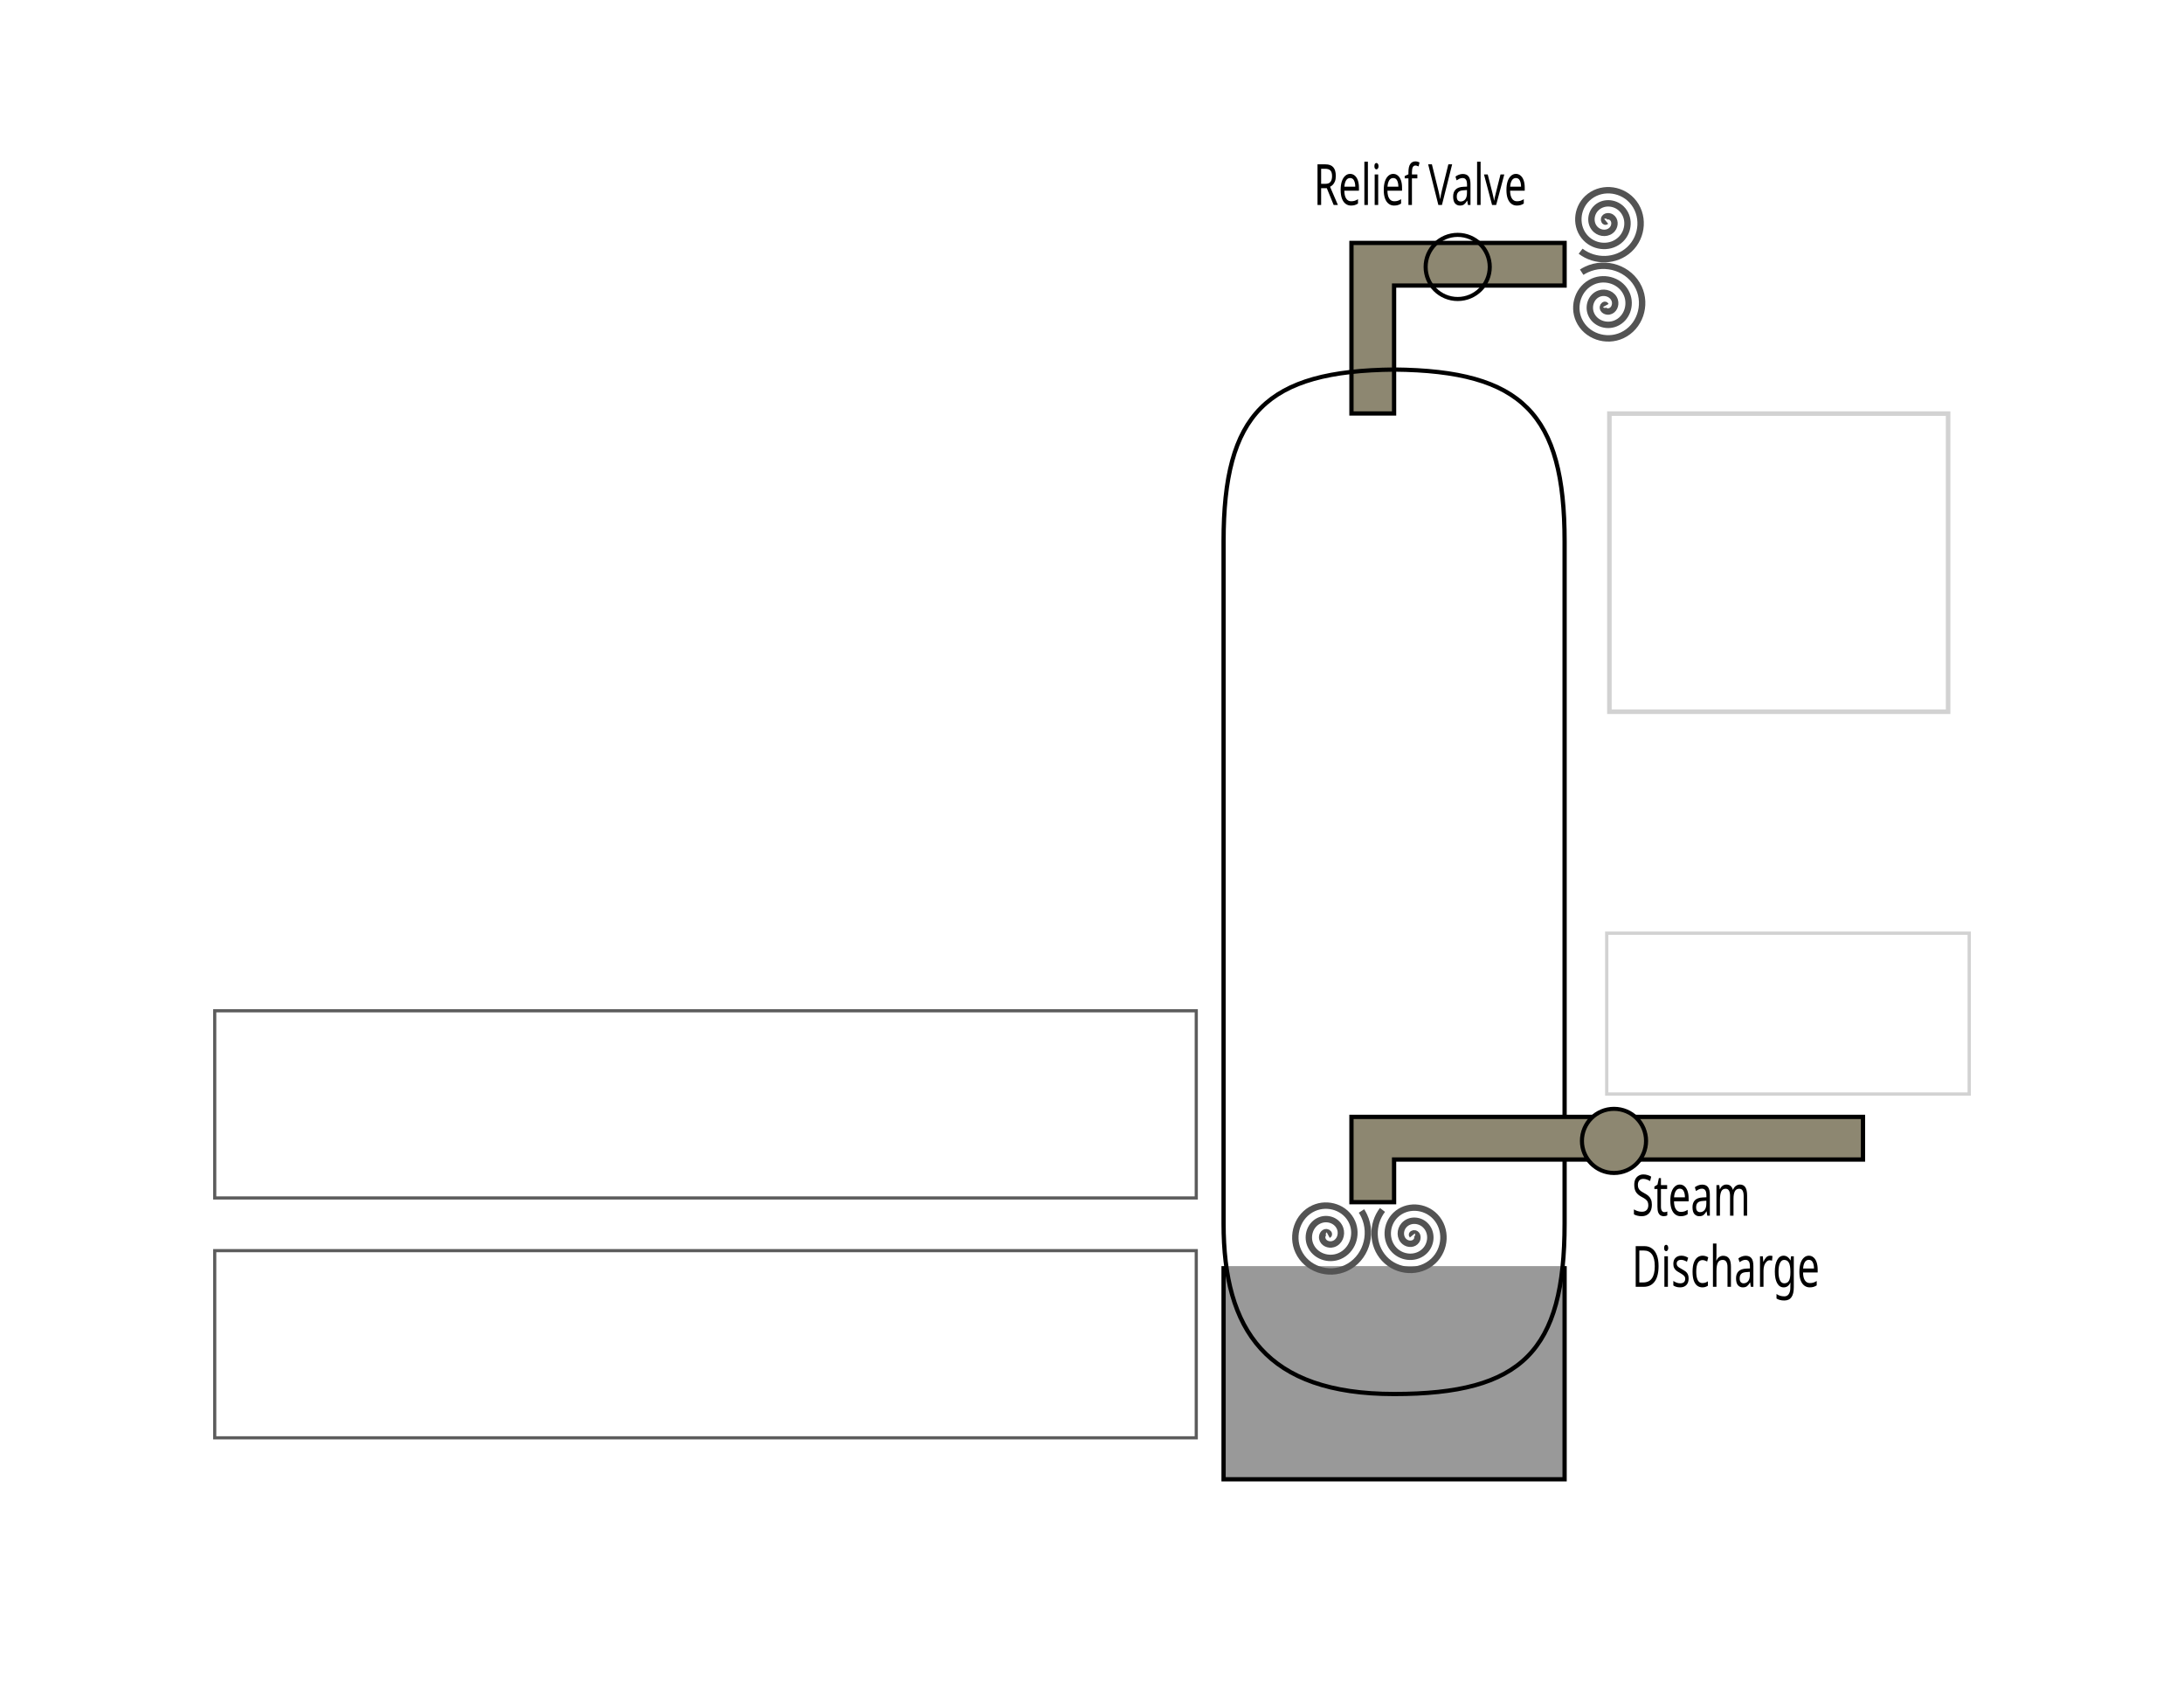
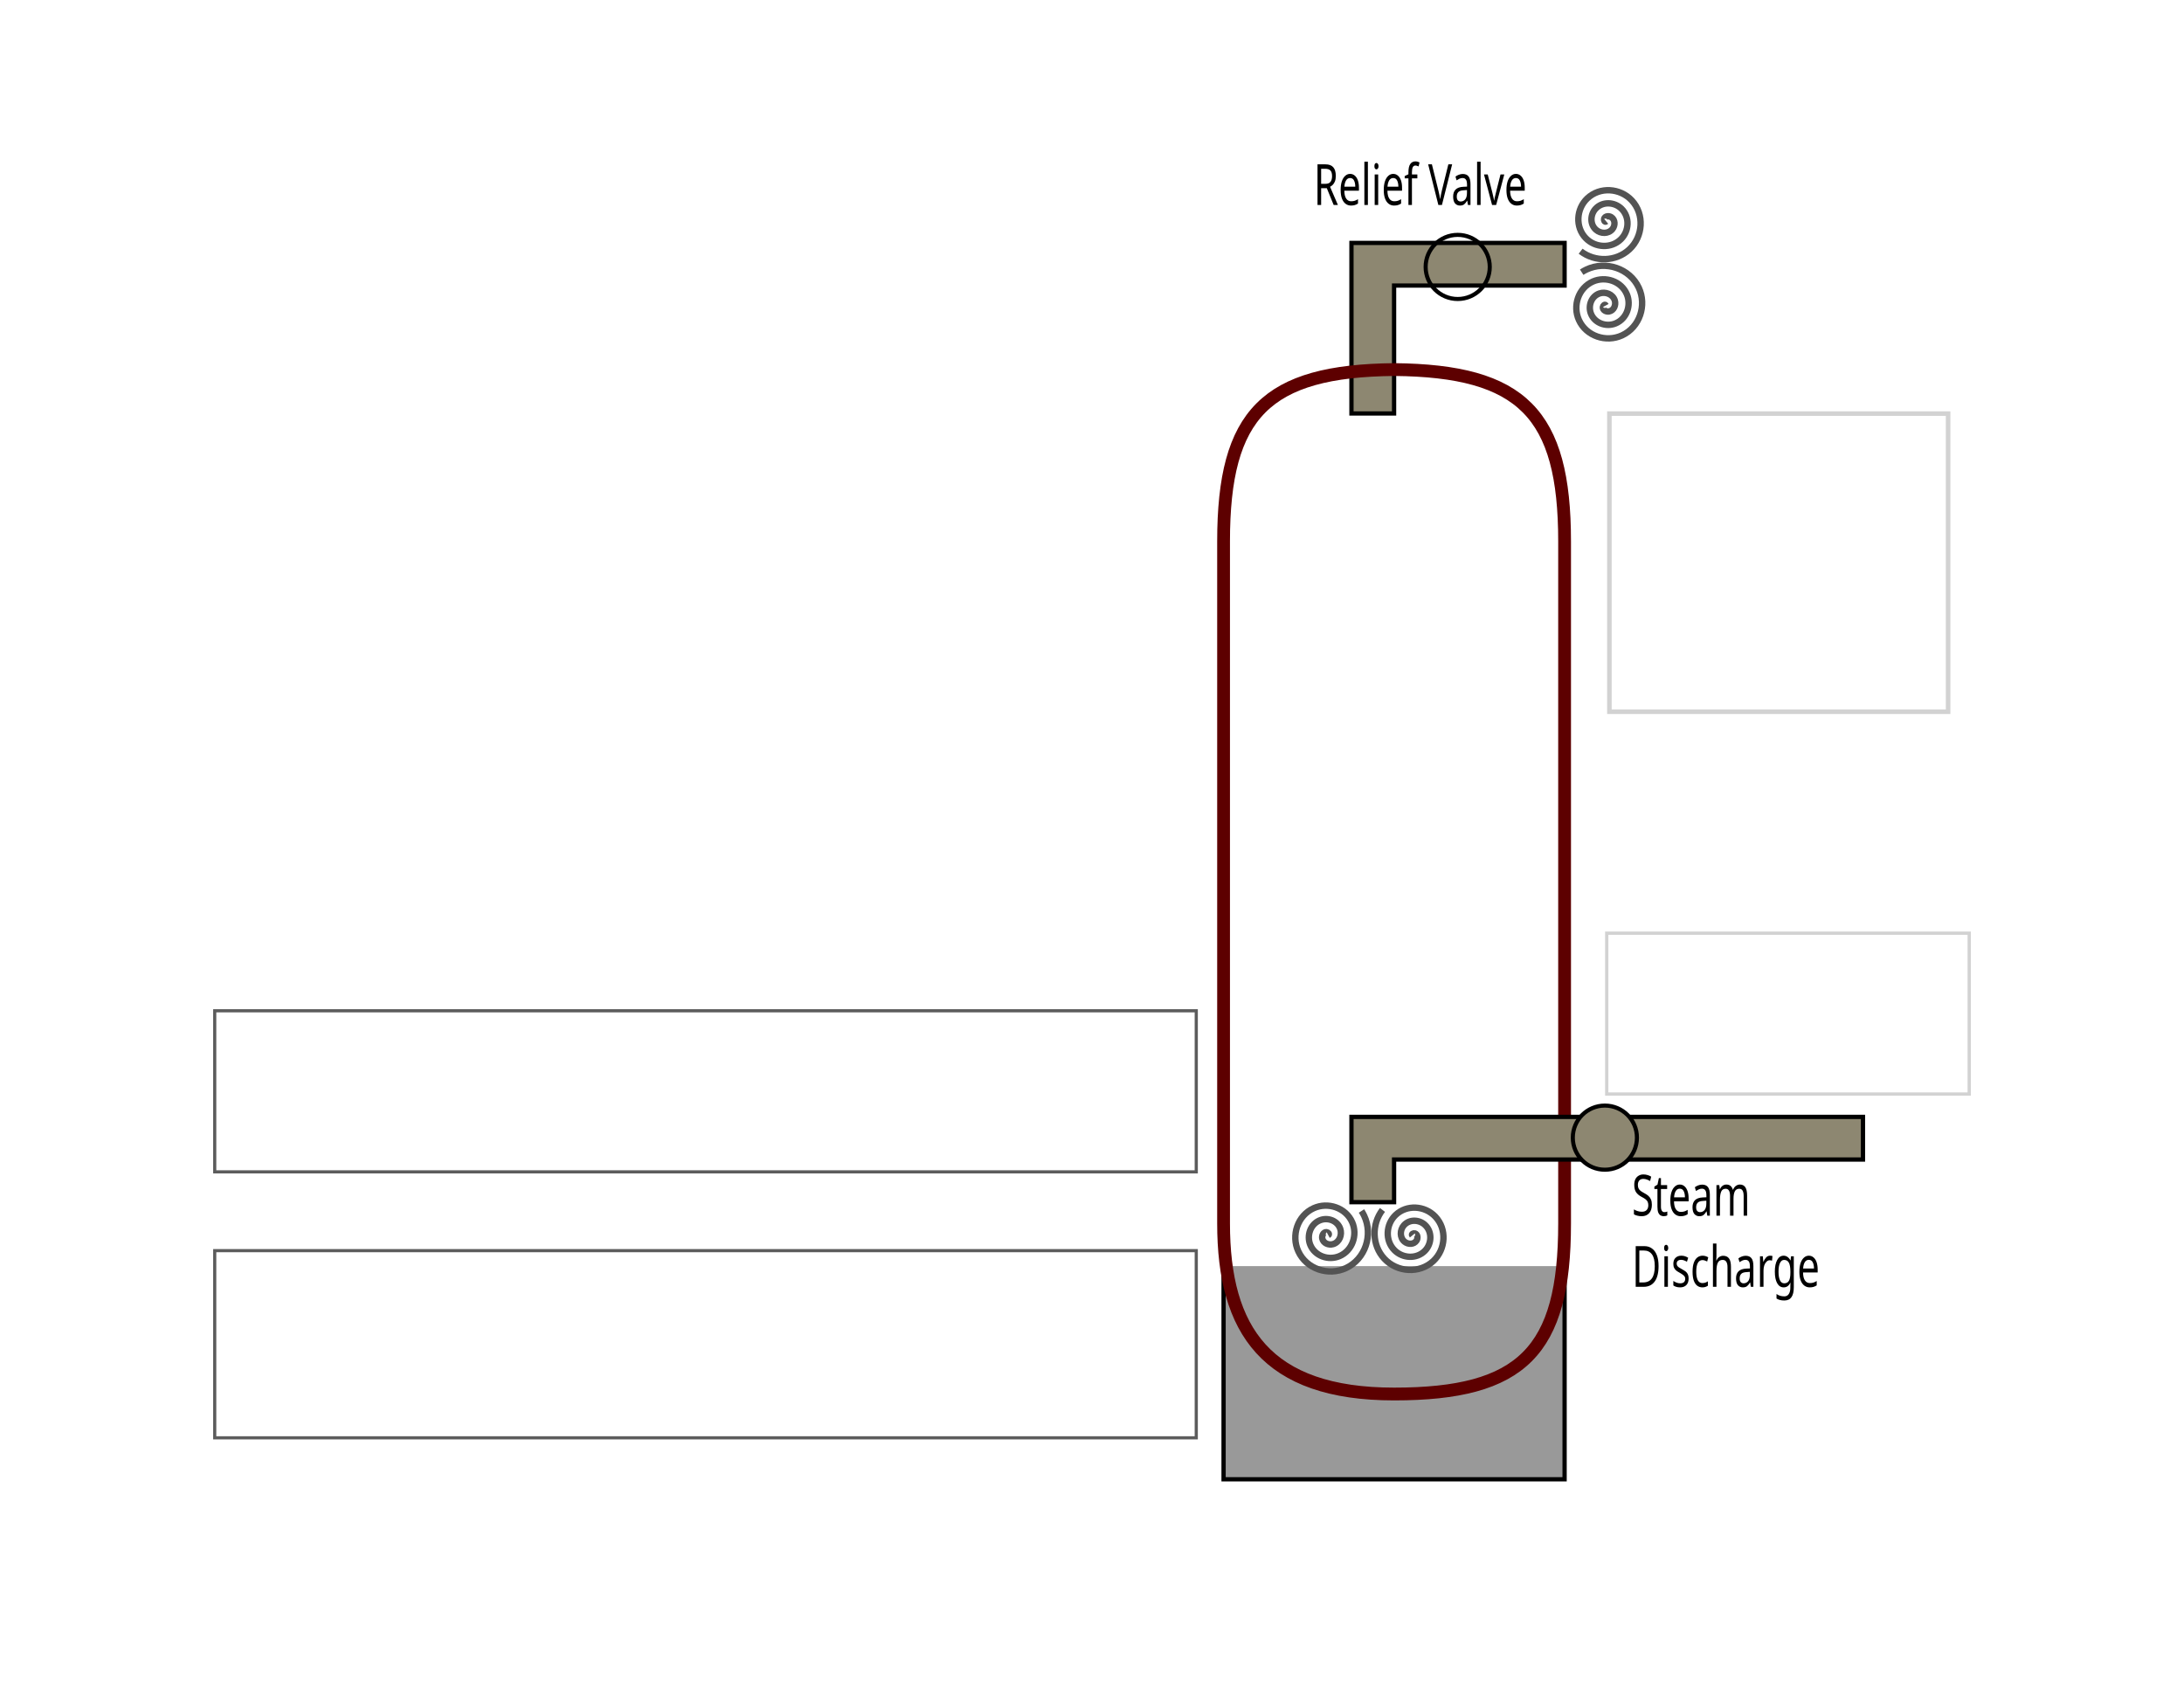
<svg xmlns="http://www.w3.org/2000/svg" viewBox="0 0 512.344 397.48" id="svg2" version="1.1" width="512.344" height="397.48">
  <defs id="defs4" />
  <g id="layer1" style="display:inline" transform="translate(167.0377,-605.3819)">
    <path style="fill:#8d8771;fill-opacity:1;fill-rule:evenodd;stroke:#000000;stroke-width:1px;stroke-linecap:butt;stroke-linejoin:miter;stroke-opacity:1" d="m 150,702.362 c 0,-40 0,-40 0,-40 l 50,0 0,10 -40,0 0,30 z" id="x" />
    <path style="fill:#999999;fill-rule:evenodd;stroke:#000000;stroke-width:1px;stroke-linecap:butt;stroke-linejoin:miter;stroke-opacity:1" d="m 120,902.362 0,50 80,0 0,-50 0,0" id="path4160" />
-     <path style="fill:none;fill-rule:evenodd;stroke:#000000;stroke-width:1px;stroke-linecap:butt;stroke-linejoin:miter;stroke-opacity:1" d="m 120,892.362 0,-160 c 0,-30 10,-40 40.061,-40.296 C 190,692.362 200,702.362 200,732.362 l 0,160 c 0,30 -10,40 -40,40 -30,0 -40,-15 -40,-40 z" id="tank-1">
+     <path style="fill:none;fill-rule:evenodd;stroke:#5d0000;stroke-width:3;stroke-linecap:butt;stroke-linejoin:miter;stroke-opacity:1;stroke-miterlimit:4;stroke-dasharray:none" d="m 120,892.362 0,-160 c 0,-30 10,-40 40.061,-40.296 C 190,692.362 200,702.362 200,732.362 l 0,160 c 0,30 -10,40 -40,40 -30,0 -40,-15 -40,-40 z" id="tank-1">
      </path>
    <path style="fill:#8d8771;fill-opacity:1;fill-rule:evenodd;stroke:#000000;stroke-width:1px;stroke-linecap:butt;stroke-linejoin:miter;stroke-opacity:1" d="m 150,887.362 c 0,-20 0,-20 0,-20 l 120,0 0,10 -110,0 0,10 z" id="y" />
    <text xml:space="preserve" style="font-style:normal;font-weight:normal;font-size:46.037px;line-height:125%;font-family:sans-serif;letter-spacing:0px;word-spacing:0px;fill:#000000;fill-opacity:1;stroke:none;stroke-width:1px;stroke-linecap:butt;stroke-linejoin:miter;stroke-opacity:1" x="257.751" y="745.513" id="text3342" transform="scale(0.8371643,1.194509)">
      <tspan x="257.751" y="745.513" id="tspan3346" style="font-size:11.181px">Steam</tspan>
      <tspan x="257.751" y="759.489" id="tspan3350" style="font-size:11.181px">Discharge</tspan>
    </text>
    <text xml:space="preserve" style="font-style:normal;font-weight:normal;font-size:46.037px;line-height:125%;font-family:sans-serif;letter-spacing:0px;word-spacing:0px;display:inline;fill:#000000;fill-opacity:1;stroke:none;stroke-width:1px;stroke-linecap:butt;stroke-linejoin:miter;stroke-opacity:1" x="168.587" y="547.058" id="text3342-1" transform="scale(0.8371643,1.194509)">
      <tspan x="168.587" y="547.058" id="tspan3350-2" style="font-size:11.181px">Relief Valve</tspan>
    </text>
    <ellipse style="fill:#000000;fill-opacity:0;stroke:#000000;stroke-width:0.958;stroke-opacity:1" id="relief-valve" cx="174.924" cy="667.993" rx="7.521" ry="7.521" />
-     <ellipse style="display:inline;fill:#8d8771;fill-opacity:1;stroke:#000000;stroke-width:0.958;stroke-opacity:1" id="steam-discharge" cx="211.59" cy="872.993" rx="7.521" ry="7.521" />
    <g id="steam-toggle" style="stroke:#535353;stroke-width:1.5;stroke-miterlimit:4;stroke-dasharray:none;stroke-opacity:1;fill:none">
      <path d="m 164.279,895.179 c -0.297,-0.36 0.339,-0.578 0.598,-0.493 0.703,0.229 0.73,1.16 0.388,1.69 -0.612,0.948 -1.962,0.935 -2.781,0.283 -1.203,-0.957 -1.148,-2.775 -0.178,-3.873 1.293,-1.464 3.592,-1.364 4.964,-0.073 1.727,1.625 1.581,4.411 -0.032,6.056 -1.954,1.993 -5.231,1.8 -7.148,-0.137 -2.259,-2.283 -2.019,-6.052 0.242,-8.239 2.611,-2.526 6.873,-2.238 9.331,0.347 2.793,2.938 2.458,7.694 -0.452,10.422 -3.265,3.06 -8.516,2.678 -11.514,-0.557 -2.913,-3.144 -3.006,-8.058 -0.419,-11.426" id="path4217" style="fill:none;fill-rule:evenodd;stroke:#535353;stroke-width:1.5;stroke-linecap:butt;stroke-linejoin:miter;stroke-miterlimit:4;stroke-dasharray:none;stroke-opacity:1" />
      <path transform="scale(-1,1)" d="m -144.553,895.097 c -0.423,-0.228 0.099,-0.682 0.379,-0.702 0.759,-0.055 1.146,0.822 1.026,1.46 -0.215,1.14 -1.506,1.653 -2.541,1.35 -1.518,-0.445 -2.171,-2.198 -1.673,-3.622 0.664,-1.897 2.893,-2.694 4.702,-1.997 2.277,0.877 3.219,3.589 2.321,5.783 -1.089,2.658 -4.286,3.746 -6.864,2.644 -3.039,-1.298 -4.273,-4.983 -2.968,-7.945 1.507,-3.42 5.68,-4.801 9.026,-3.292 3.802,1.715 5.33,6.378 3.615,10.107 -1.923,4.184 -7.076,5.858 -11.188,3.939 -4.566,-2.131 -6.387,-7.773 -4.263,-12.269 0.183,-0.388 0.393,-0.764 0.627,-1.124" id="path4219" style="fill:none;fill-rule:evenodd;stroke:#535353;stroke-width:1.5;stroke-linecap:butt;stroke-linejoin:miter;stroke-miterlimit:4;stroke-dasharray:none;stroke-opacity:1" />
    </g>
    <rect style="opacity:0.64;fill:#800000;fill-opacity:0;stroke:#b9b9b9;stroke-width:0.771;stroke-miterlimit:4;stroke-dasharray:none;stroke-opacity:1" id="disch-report" width="85.036" height="37.724" x="209.885" y="824.274" ry="0" />
    <rect style="opacity:0.64;fill:#800000;fill-opacity:0;stroke:#b9b9b9;stroke-width:1.065;stroke-miterlimit:4;stroke-dasharray:none;stroke-opacity:1" id="tank-1-report" width="79.457" height="69.935" x="210.511" y="702.395" />
-     <rect style="opacity:0.64;fill:none;fill-opacity:1;stroke:#000000;stroke-width:0.741;stroke-miterlimit:4;stroke-dasharray:none;stroke-dashoffset:0;stroke-opacity:1" id="color-scale-water" width="230.259" height="43.904" x="-116.667" y="842.471" />
+     <rect style="opacity:0.64;fill:none;fill-opacity:1;stroke:#000000;stroke-width:0.741;stroke-miterlimit:4;stroke-dasharray:none;stroke-dashoffset:0;stroke-opacity:1" id="color-scale-water" width="230.259" height="37.783" x="-116.667" y="842.47" />
    <rect y="898.734" x="-116.667" height="43.904" width="230.259" id="color-scale-gas" style="opacity:0.64;fill:none;fill-opacity:1;stroke:#000000;stroke-width:0.741;stroke-miterlimit:4;stroke-dasharray:none;stroke-dashoffset:0;stroke-opacity:1" />
    <g style="stroke:#535353;stroke-width:1.5;stroke-miterlimit:4;stroke-dasharray:none;stroke-opacity:1;fill:none" id="relief-toggle" transform="matrix(0,-0.9999999,1,0,-685.4189,821.584)">
      <path style="fill:none;fill-rule:evenodd;stroke:#535353;stroke-width:1.5;stroke-linecap:butt;stroke-linejoin:miter;stroke-miterlimit:4;stroke-dasharray:none;stroke-opacity:1" id="path4158" d="m 164.279,895.179 c -0.297,-0.36 0.339,-0.578 0.598,-0.493 0.703,0.229 0.73,1.16 0.388,1.69 -0.612,0.948 -1.962,0.935 -2.781,0.283 -1.203,-0.957 -1.148,-2.775 -0.178,-3.873 1.293,-1.464 3.592,-1.364 4.964,-0.073 1.727,1.625 1.581,4.411 -0.032,6.056 -1.954,1.993 -5.231,1.8 -7.148,-0.137 -2.259,-2.283 -2.019,-6.052 0.242,-8.239 2.611,-2.526 6.873,-2.238 9.331,0.347 2.793,2.938 2.458,7.694 -0.452,10.422 -3.265,3.06 -8.516,2.678 -11.514,-0.557 -2.913,-3.144 -3.006,-8.058 -0.419,-11.426" />
      <path style="fill:none;fill-rule:evenodd;stroke:#535353;stroke-width:1.5;stroke-linecap:butt;stroke-linejoin:miter;stroke-miterlimit:4;stroke-dasharray:none;stroke-opacity:1" id="path4161" d="m -144.553,895.097 c -0.423,-0.228 0.099,-0.682 0.379,-0.702 0.759,-0.055 1.146,0.822 1.026,1.46 -0.215,1.14 -1.506,1.653 -2.541,1.35 -1.518,-0.445 -2.171,-2.198 -1.673,-3.622 0.664,-1.897 2.893,-2.694 4.702,-1.997 2.277,0.877 3.219,3.589 2.321,5.783 -1.089,2.658 -4.286,3.746 -6.864,2.644 -3.039,-1.298 -4.273,-4.983 -2.968,-7.945 1.507,-3.42 5.68,-4.801 9.026,-3.292 3.802,1.715 5.33,6.378 3.615,10.107 -1.923,4.184 -7.076,5.858 -11.188,3.939 -4.566,-2.131 -6.387,-7.773 -4.263,-12.269 0.183,-0.388 0.393,-0.764 0.627,-1.124" transform="scale(-1,1)" />
    </g>
+     <ellipse style="display:inline;fill:#8d8771;fill-opacity:1;stroke:#000000;stroke-width:0.958;stroke-opacity:1" id="steam-discharge" cx="209.448" cy="872.228" rx="7.521" ry="7.521" />
  </g>
</svg>
